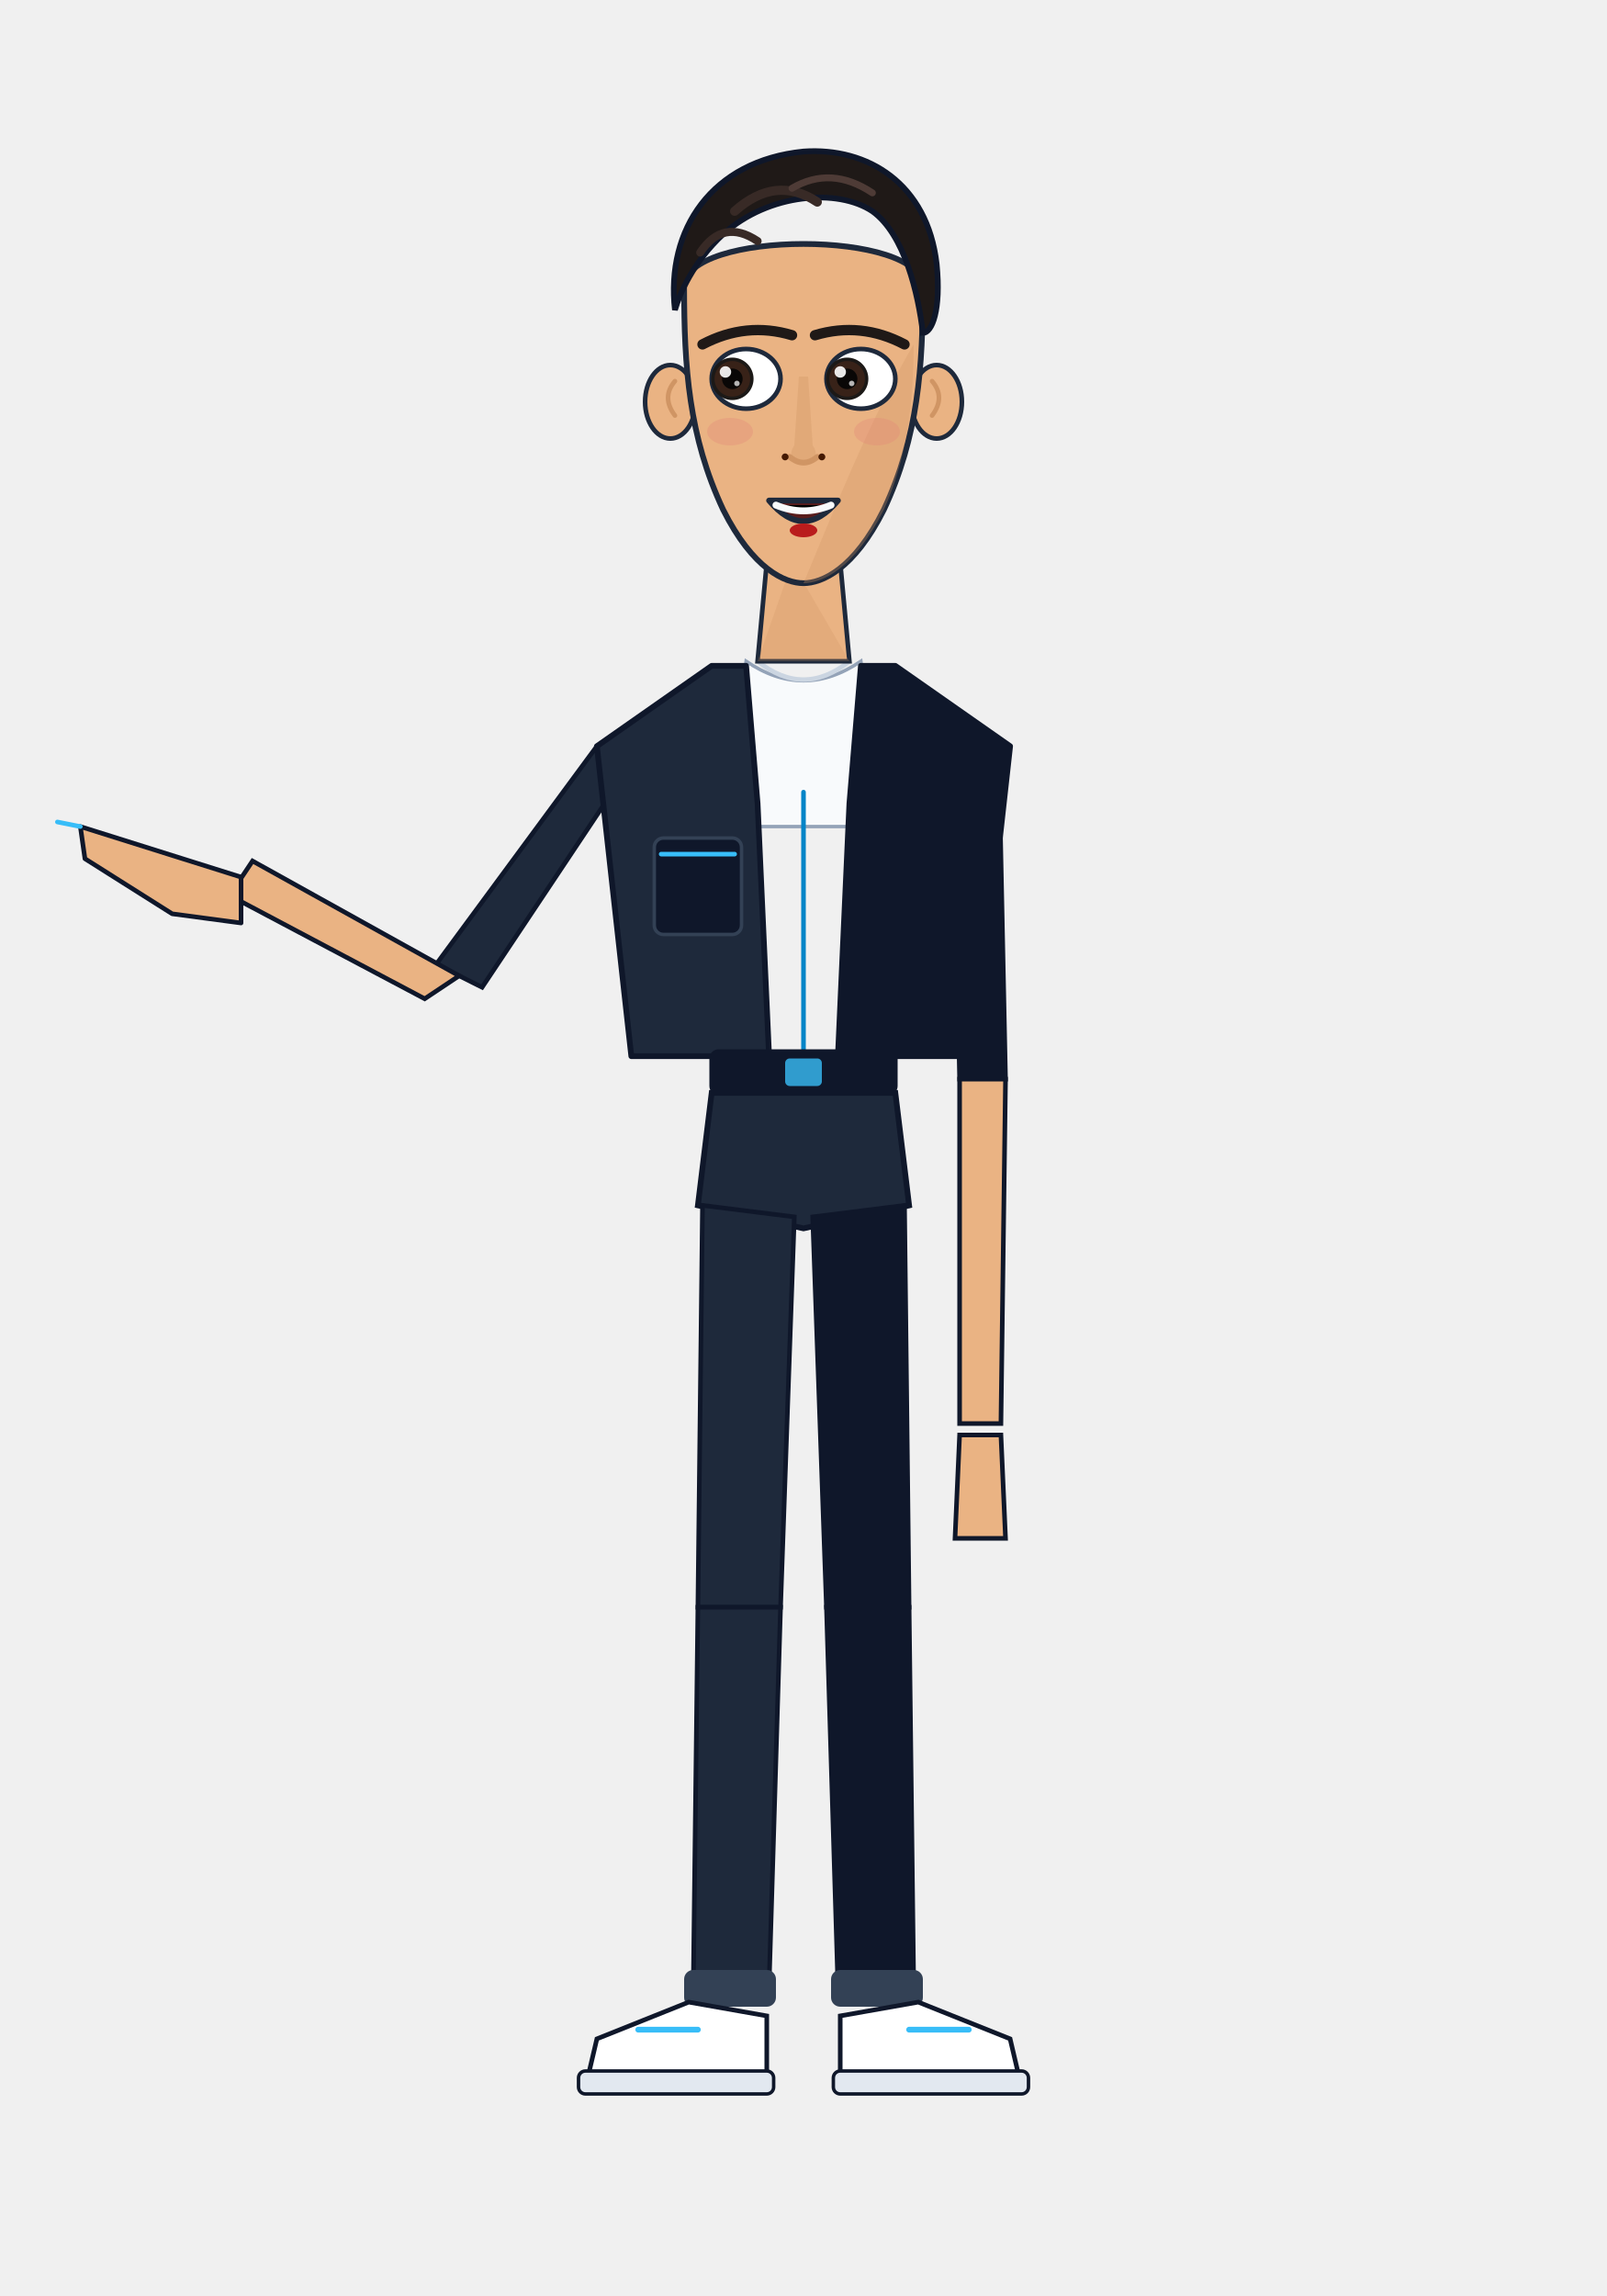
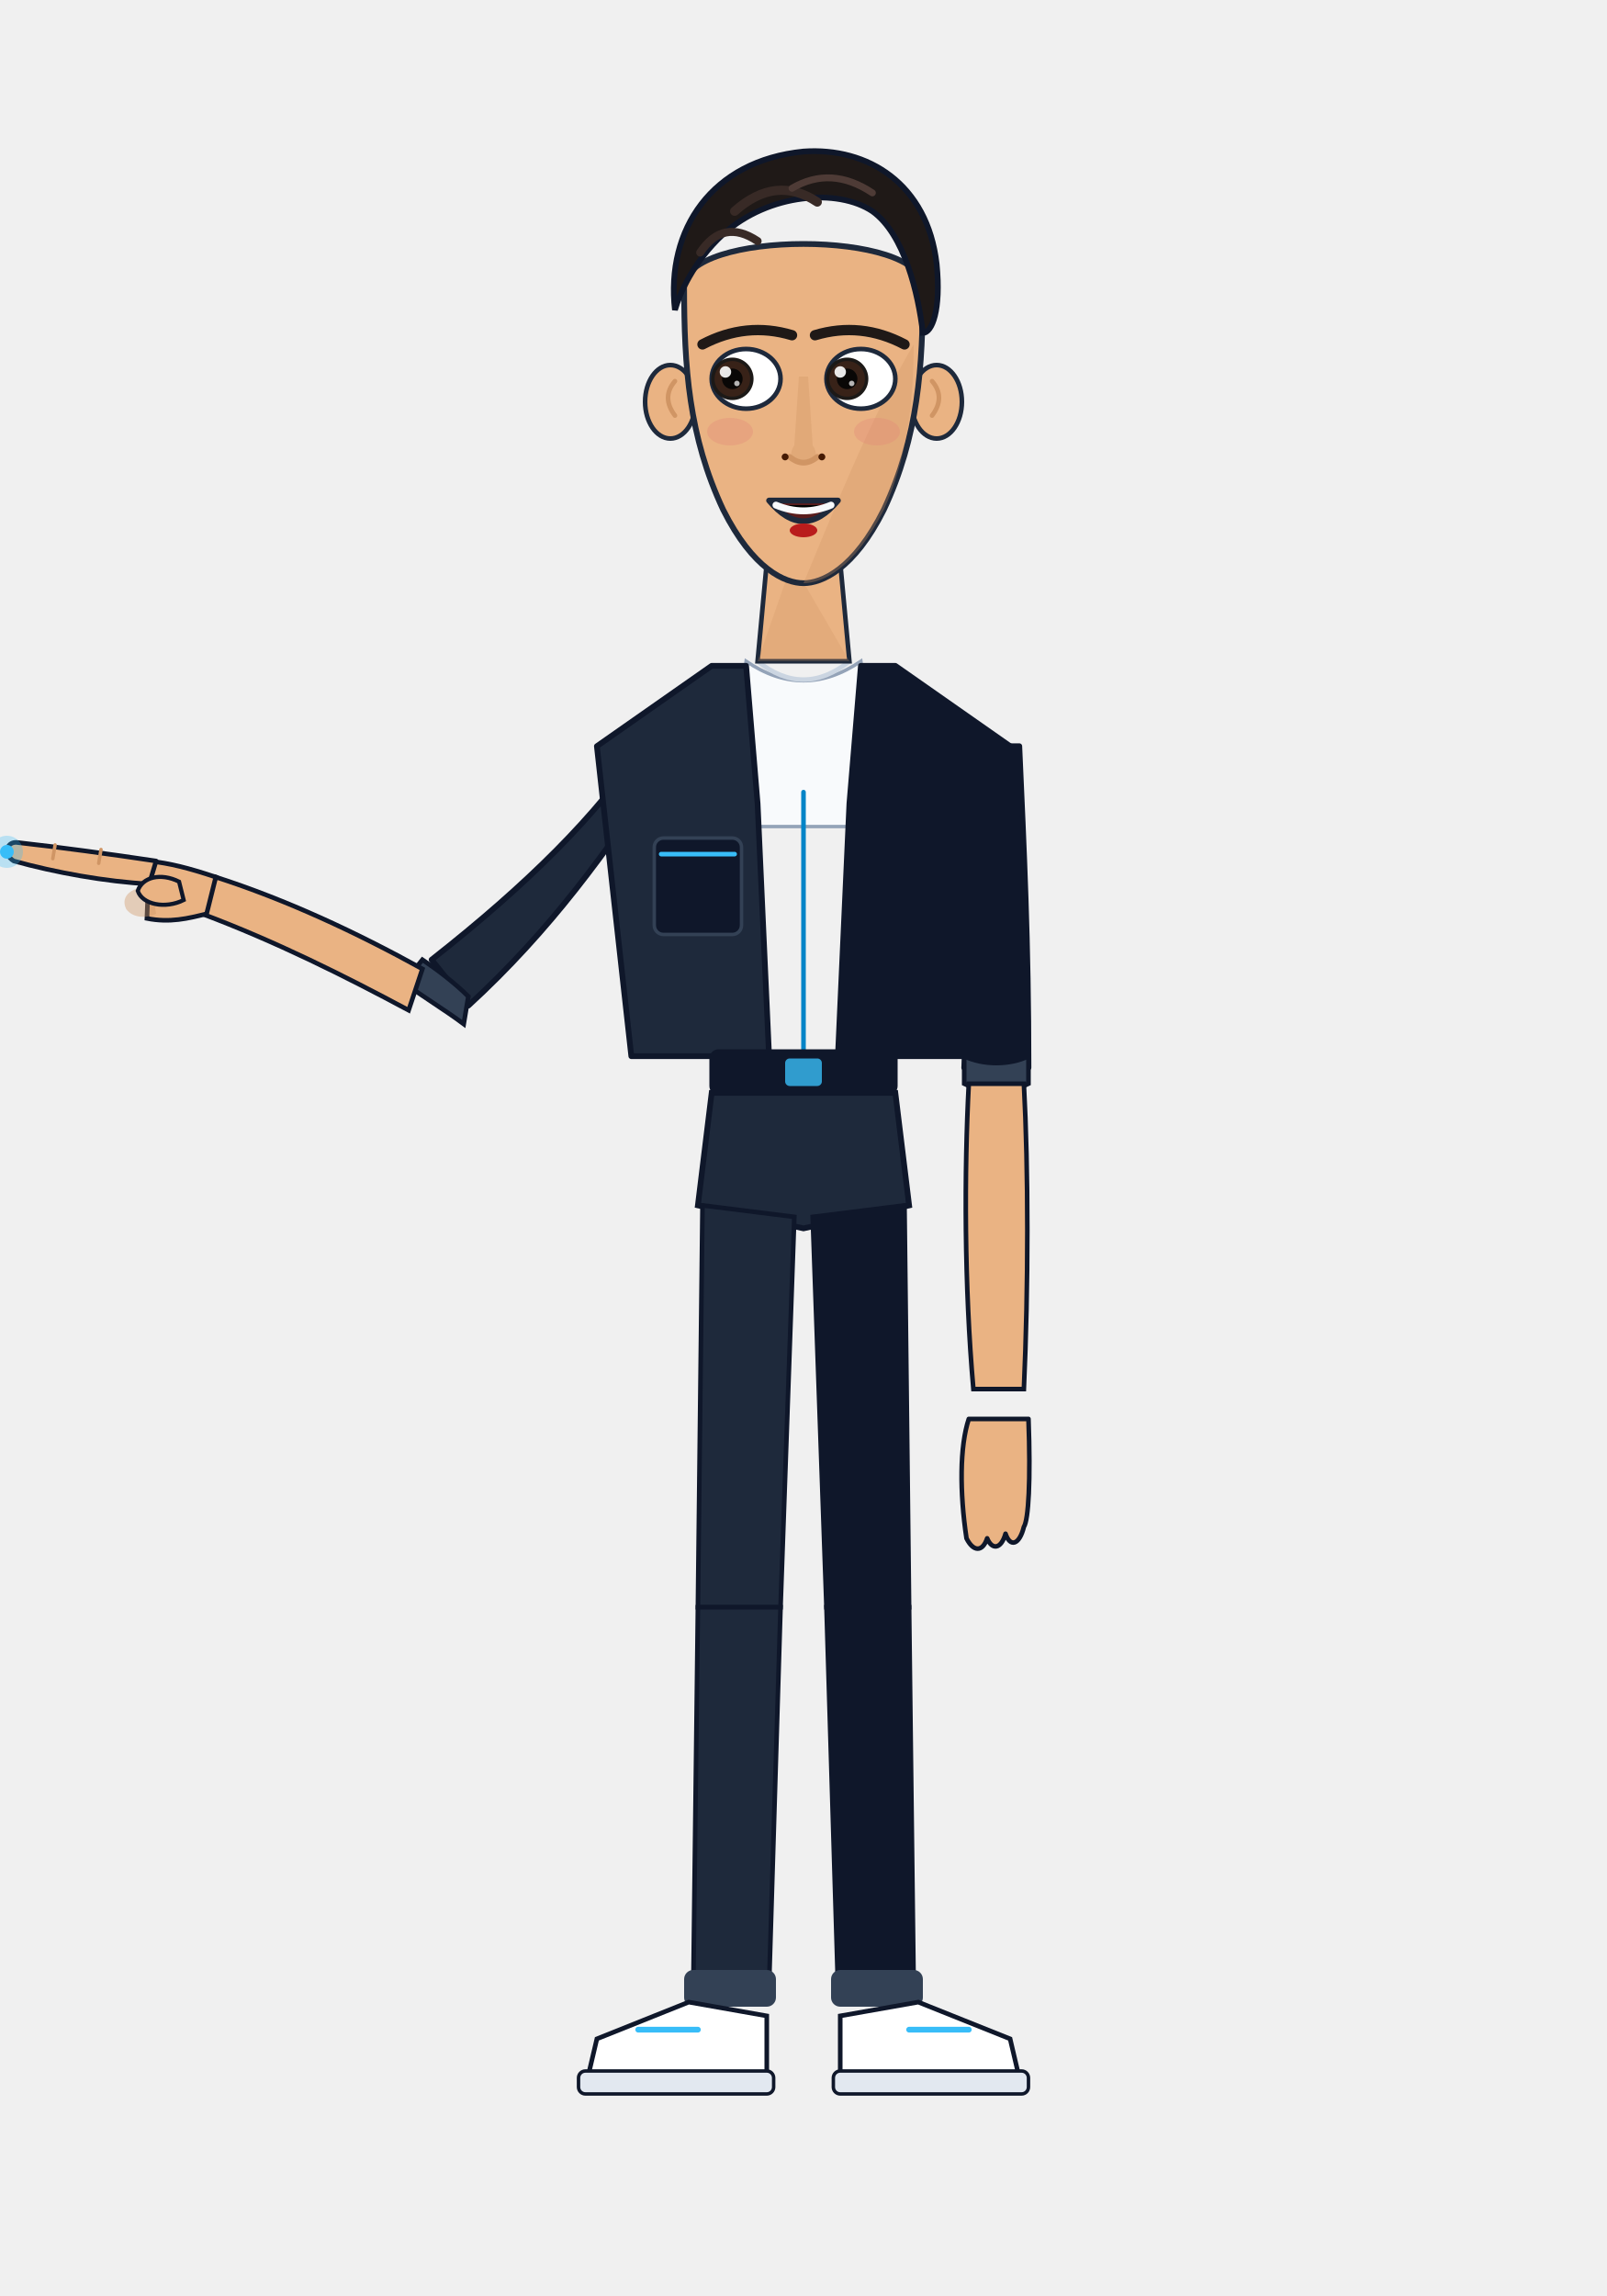
<svg xmlns="http://www.w3.org/2000/svg" viewBox="-100 50 700 1000" width="700" height="1000">
  <g id="modern_character_root">
    <path d="M 210 526 L 290 526 L 296 575 L 250 585 L 204 575 Z" fill="#1e293b" stroke="#0f172a" stroke-width="2.5" />
    <path d="M 206 575 L 246 580 L 240 750 L 204 750 Z" fill="#1e293b" stroke="#0f172a" stroke-width="2" />
    <path d="M 204 750 L 240 750 L 235 915 L 202 915 Z" fill="#1e293b" stroke="#0f172a" stroke-width="2" />
    <rect x="198" y="908" width="40" height="16" rx="4" fill="#334155" />
    <path d="M 254 580 L 294 575 L 296 750 L 260 750 Z" fill="#0f172a" stroke="#0f172a" stroke-width="2" />
    <path d="M 260 750 L 296 750 L 298 915 L 265 915 Z" fill="#0f172a" stroke="#0f172a" stroke-width="2" />
    <rect x="262" y="908" width="40" height="16" rx="4" fill="#334155" />
    <path d="M 156 955 L 234 955 L 234 928 L 200 922 L 160 938 Z" fill="#ffffff" stroke="#0f172a" stroke-width="2" />
    <rect x="152" y="952" width="85" height="10" rx="3" fill="#e2e8f0" stroke="#0f172a" stroke-width="1.5" />
    <line x1="178" y1="934" x2="204" y2="934" stroke="#38bdf8" stroke-width="2.5" stroke-linecap="round" />
    <path d="M 266 955 L 344 955 L 340 938 L 300 922 L 266 928 Z" fill="#ffffff" stroke="#0f172a" stroke-width="2" />
    <rect x="263" y="952" width="85" height="10" rx="3" fill="#e2e8f0" stroke="#0f172a" stroke-width="1.5" />
    <line x1="296" y1="934" x2="322" y2="934" stroke="#38bdf8" stroke-width="2.5" stroke-linecap="round" />
-     <path d="M 180 375 L 160 375 L 90 470 L 110 480 Z" fill="#1e293b" stroke="#0f172a" stroke-width="2" />
-     <path d="M 100 475 L 85 485 L 0 440 L 10 425 Z" fill="#eab383" stroke="#0f172a" stroke-width="2" />
-     <path d="M 5 432 L -65 410 L -63 424 L -25 448 L 5 452 Z" fill="#eab383" stroke="#0f172a" stroke-width="2" stroke-linejoin="round" />
-     <line x1="-65" y1="410" x2="-75" y2="408" stroke="#38bdf8" stroke-width="2" stroke-linecap="round" />
-     <path d="M 315 375 L 335 375 L 338 520 L 318 520 Z" fill="#0f172a" stroke="#0f172a" stroke-width="2" />
-     <path d="M 318 520 L 338 520 L 336 670 L 318 670 Z" fill="#eab383" stroke="#0f172a" stroke-width="2" />
-     <path d="M 318 675 L 336 675 L 338 720 L 316 720 Z" fill="#eab383" stroke="#0f172a" stroke-width="2" />
+     <path d="M 180 375 C 160 405, 130 435, 88 468 L 104 488 C 140 455, 165 420, 188 385 Z" fill="#1e293b" stroke="#0f172a" stroke-width="2.5" stroke-linejoin="round" />
+     <path d="M 104 484 C 98 478, 90 472, 84 468 L 76 478 C 84 484, 94 490, 102 496 Z" fill="#334155" stroke="#0f172a" stroke-width="2" />
+     <path d="M 84 472 C 55 456, 25 442, -6 432 L -12 448 C 20 460, 50 475, 78 490 Z" fill="#eab383" stroke="#0f172a" stroke-width="2" />
+     <path d="M -6 432 C -18 428, -26 426, -35 425 L -36 450 C -26 452, -18 450, -10 448 Z" fill="#eab383" stroke="#0f172a" stroke-width="2" />
+     <path d="M -34 436 C -42 436, -48 440, -45 446 C -42 450, -36 450, -32 448 Z" fill="#d09564" opacity="0.4" />
+     <path d="M -32 425                 C -52 422, -74 419, -92 417                 C -97 416, -99 422, -94 425                 C -76 430, -54 434, -35 435 Z" fill="#eab383" stroke="#0f172a" stroke-width="2" stroke-linejoin="round" />
+     <line x1="-56" y1="420" x2="-57" y2="426" stroke="#d09564" stroke-width="1.5" stroke-linecap="round" />
+     <line x1="-76" y1="418" x2="-77" y2="424" stroke="#d09564" stroke-width="1.5" stroke-linecap="round" />
+     <path d="M -22 434 C -30 430, -38 432, -40 438 C -38 444, -28 446, -20 442 Z" fill="#eab383" stroke="#0f172a" stroke-width="1.8" />
+     <circle cx="-97" cy="421" r="3" fill="#38bdf8" />
+     <circle cx="-97" cy="421" r="7" fill="#38bdf8" opacity="0.3" />
+     <path d="M 315 375 C 320 420, 324 460, 320 515 C 328 518, 342 518, 348 515 C 348 460, 346 420, 344 375 Z" fill="#0f172a" stroke="#0f172a" stroke-width="2.5" stroke-linejoin="round" />
+     <path d="M 320 510 C 328 514, 340 514, 348 510 L 348 522 C 340 526, 328 526, 320 522 Z" fill="#334155" stroke="#0f172a" stroke-width="2" />
+     <path d="M 322 522 C 320 560, 320 610, 324 655 L 346 655 C 348 610, 348 560, 346 522 Z" fill="#eab383" stroke="#0f172a" stroke-width="2" />
+     <path d="M 322 668                 C 318 680, 318 700, 321 720                 C 324 726, 328 726, 330 720                C 332 725, 336 725, 338 718                C 340 724, 344 723, 346 715                C 348 712, 349 695, 348 668 Z" fill="#eab383" stroke="#0f172a" stroke-width="2" stroke-linejoin="round" />
    <path d="M 225 338 Q 250 355 275 338 L 285 410 L 215 410 Z" fill="#f8fafc" stroke="#94a3b8" stroke-width="1.5" />
    <path d="M 230 338 Q 250 354 270 338" stroke="#cbd5e1" stroke-width="2" fill="none" />
    <path d="M 210 340 L 160 375 L 175 510 L 235 510 L 230 400 L 225 340 Z" fill="#1e293b" stroke="#0f172a" stroke-width="2.5" stroke-linejoin="round" />
    <path d="M 290 340 L 340 375 L 325 510 L 265 510 L 270 400 L 275 340 Z" fill="#0f172a" stroke="#0f172a" stroke-width="2.5" stroke-linejoin="round" />
    <line x1="250" y1="395" x2="250" y2="510" stroke="#0284c7" stroke-width="2" stroke-linecap="round" />
    <rect x="185" y="415" width="38" height="42" rx="4" fill="#0f172a" stroke="#334155" stroke-width="1.5" />
    <line x1="188" y1="422" x2="220" y2="422" stroke="#38bdf8" stroke-width="2" stroke-linecap="round" />
    <rect x="210" y="508" width="80" height="18" rx="3" fill="#0f172a" stroke="#0f172a" stroke-width="2" />
    <rect x="242" y="511" width="16" height="12" rx="2" fill="#38bdf8" opacity="0.8" />
    <path d="M 234 295 L 230 338 L 270 338 L 266 295 Z" fill="#eab383" stroke="#1e293b" stroke-width="2" />
    <path d="M 245 295 L 230 338 L 270 338 Z" fill="#d09564" opacity="0.25" />
    <ellipse cx="192" cy="225" rx="11" ry="16" fill="#eab383" stroke="#1e293b" stroke-width="2" />
    <path d="M 194 216 Q 188 223 194 231" stroke="#d09564" stroke-width="2" fill="none" stroke-linecap="round" />
    <ellipse cx="308" cy="225" rx="11" ry="16" fill="#eab383" stroke="#1e293b" stroke-width="2" />
    <path d="M 306 216 Q 312 223 306 231" stroke="#d09564" stroke-width="2" fill="none" stroke-linecap="round" />
    <path d="M 198 175               C 198 150, 302 150, 302 175               C 302 210, 300 240, 285 272               C 272 298, 258 304, 250 304               C 242 304, 228 298, 215 272               C 200 240, 198 210, 198 175 Z" fill="#eab383" stroke="#1e293b" stroke-width="2.5" />
    <path d="M 250 304 C 258 304, 272 298, 285 272 C 295 250, 298 225, 298 200 C 280 230, 260 280, 250 304 Z" fill="#d09564" opacity="0.3" />
    <ellipse cx="218" cy="238" rx="10" ry="6" fill="#e28878" opacity="0.35" />
    <ellipse cx="282" cy="238" rx="10" ry="6" fill="#e28878" opacity="0.35" />
    <path d="M 194 185              C 190 150, 210 120, 250 116              C 278 114, 304 130, 308 165              C 310 185, 306 195, 302 195              C 300 178, 294 152, 280 142              C 265 132, 235 134, 215 152              C 202 164, 196 178, 194 185 Z" fill="#1f1917" stroke="#0f172a" stroke-width="2.5" />
    <path d="M 220 142 Q 238 126 256 138" stroke="#382a26" stroke-width="4" stroke-linecap="round" fill="none" />
    <path d="M 245 132 Q 262 122 280 134" stroke="#4e3b36" stroke-width="3" stroke-linecap="round" fill="none" />
    <path d="M 205 160 Q 215 145 230 155" stroke="#382a26" stroke-width="3.5" stroke-linecap="round" fill="none" />
    <path d="M 206 200 Q 225 190 245 196" stroke="#1f1917" stroke-width="4.5" stroke-linecap="round" fill="none" />
    <path d="M 255 196 Q 275 190 294 200" stroke="#1f1917" stroke-width="4.5" stroke-linecap="round" fill="none" />
    <ellipse cx="225" cy="215" rx="15" ry="13" fill="#ffffff" stroke="#1e293b" stroke-width="2" />
    <circle cx="219" cy="215" r="8.5" fill="#382218" stroke="#1c1917" stroke-width="1.5" />
    <circle cx="219" cy="215" r="4.5" fill="#090706" />
    <circle cx="216" cy="212" r="2.5" fill="#ffffff" opacity="0.9" />
    <circle cx="221" cy="217" r="1.2" fill="#ffffff" opacity="0.7" />
    <ellipse cx="275" cy="215" rx="15" ry="13" fill="#ffffff" stroke="#1e293b" stroke-width="2" />
    <circle cx="269" cy="215" r="8.5" fill="#382218" stroke="#1c1917" stroke-width="1.5" />
    <circle cx="269" cy="215" r="4.5" fill="#090706" />
    <circle cx="266" cy="212" r="2.5" fill="#ffffff" opacity="0.9" />
    <circle cx="271" cy="217" r="1.2" fill="#ffffff" opacity="0.7" />
    <path d="M 248 214 L 246 244 Q 242 250 250 252 Q 258 250 254 244 L 252 214" fill="#d09564" opacity="0.35" />
    <path d="M 244 249 Q 250 254 256 249" stroke="#d09564" stroke-width="2.5" stroke-linecap="round" fill="none" />
    <circle cx="242" cy="249" r="1.5" fill="#451a03" />
    <circle cx="258" cy="249" r="1.5" fill="#451a03" />
    <path d="M 235 268 Q 250 286 265 268 Z" fill="#581c1c" stroke="#1e293b" stroke-width="2.5" stroke-linejoin="round" />
    <path d="M 238 270 Q 250 275 262 270" stroke="#f8fafc" stroke-width="3" stroke-linecap="round" />
    <ellipse cx="250" cy="281" rx="6" ry="3" fill="#b91c1c" />
  </g>
</svg>
